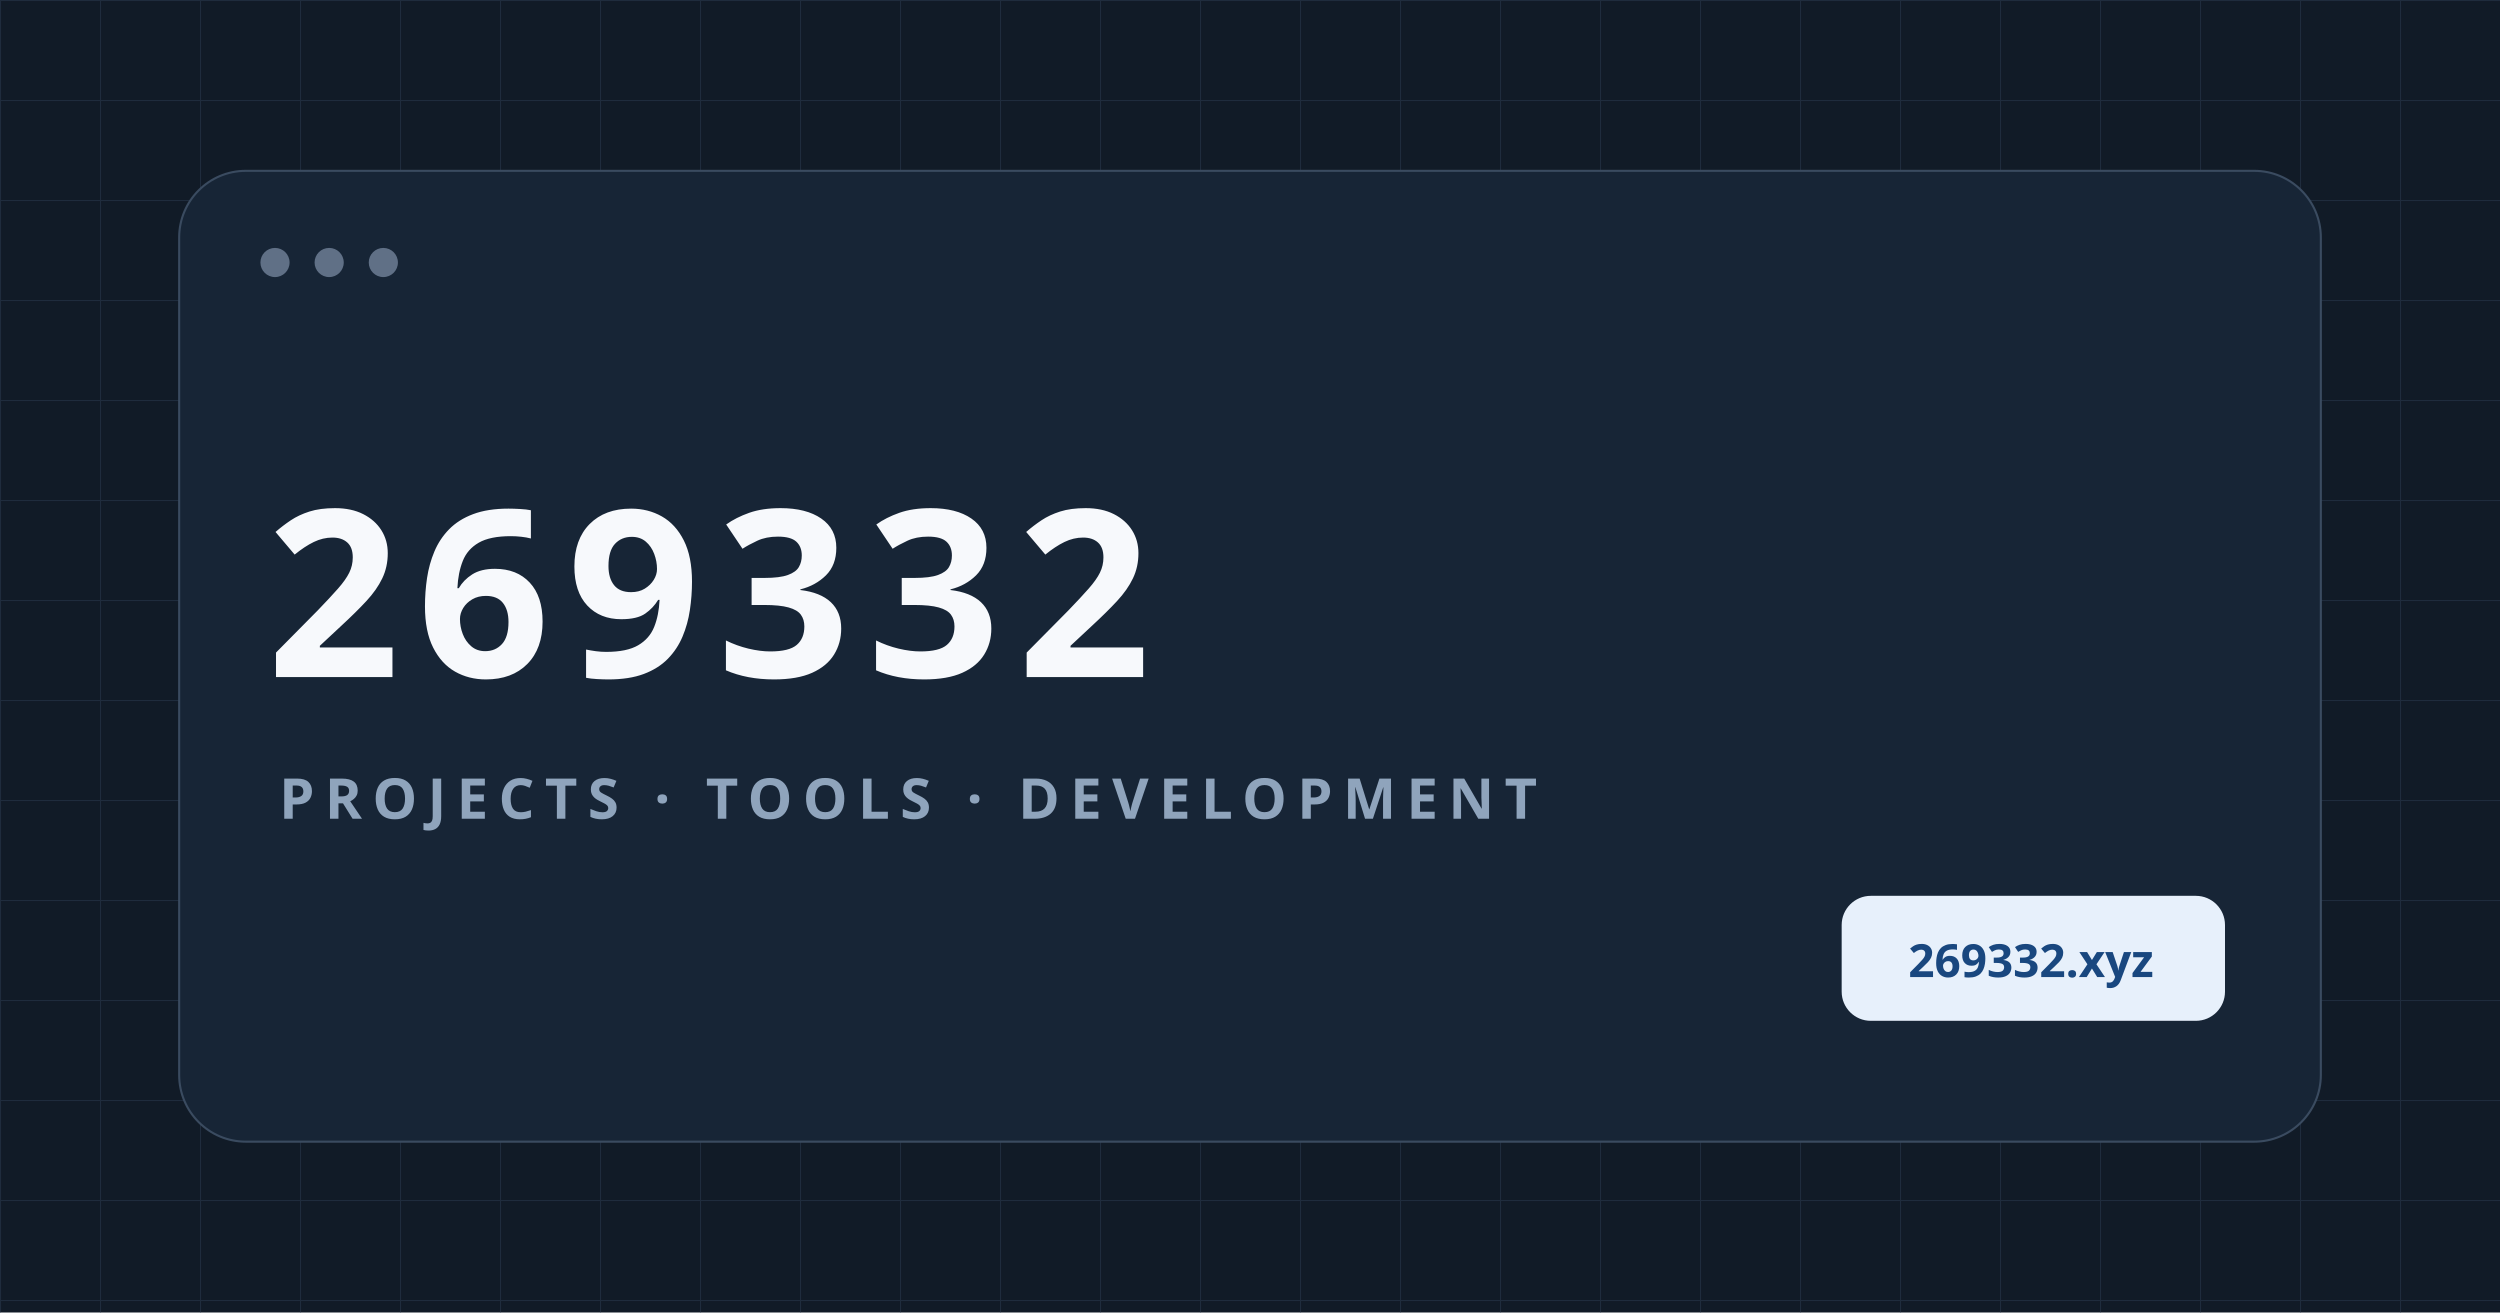
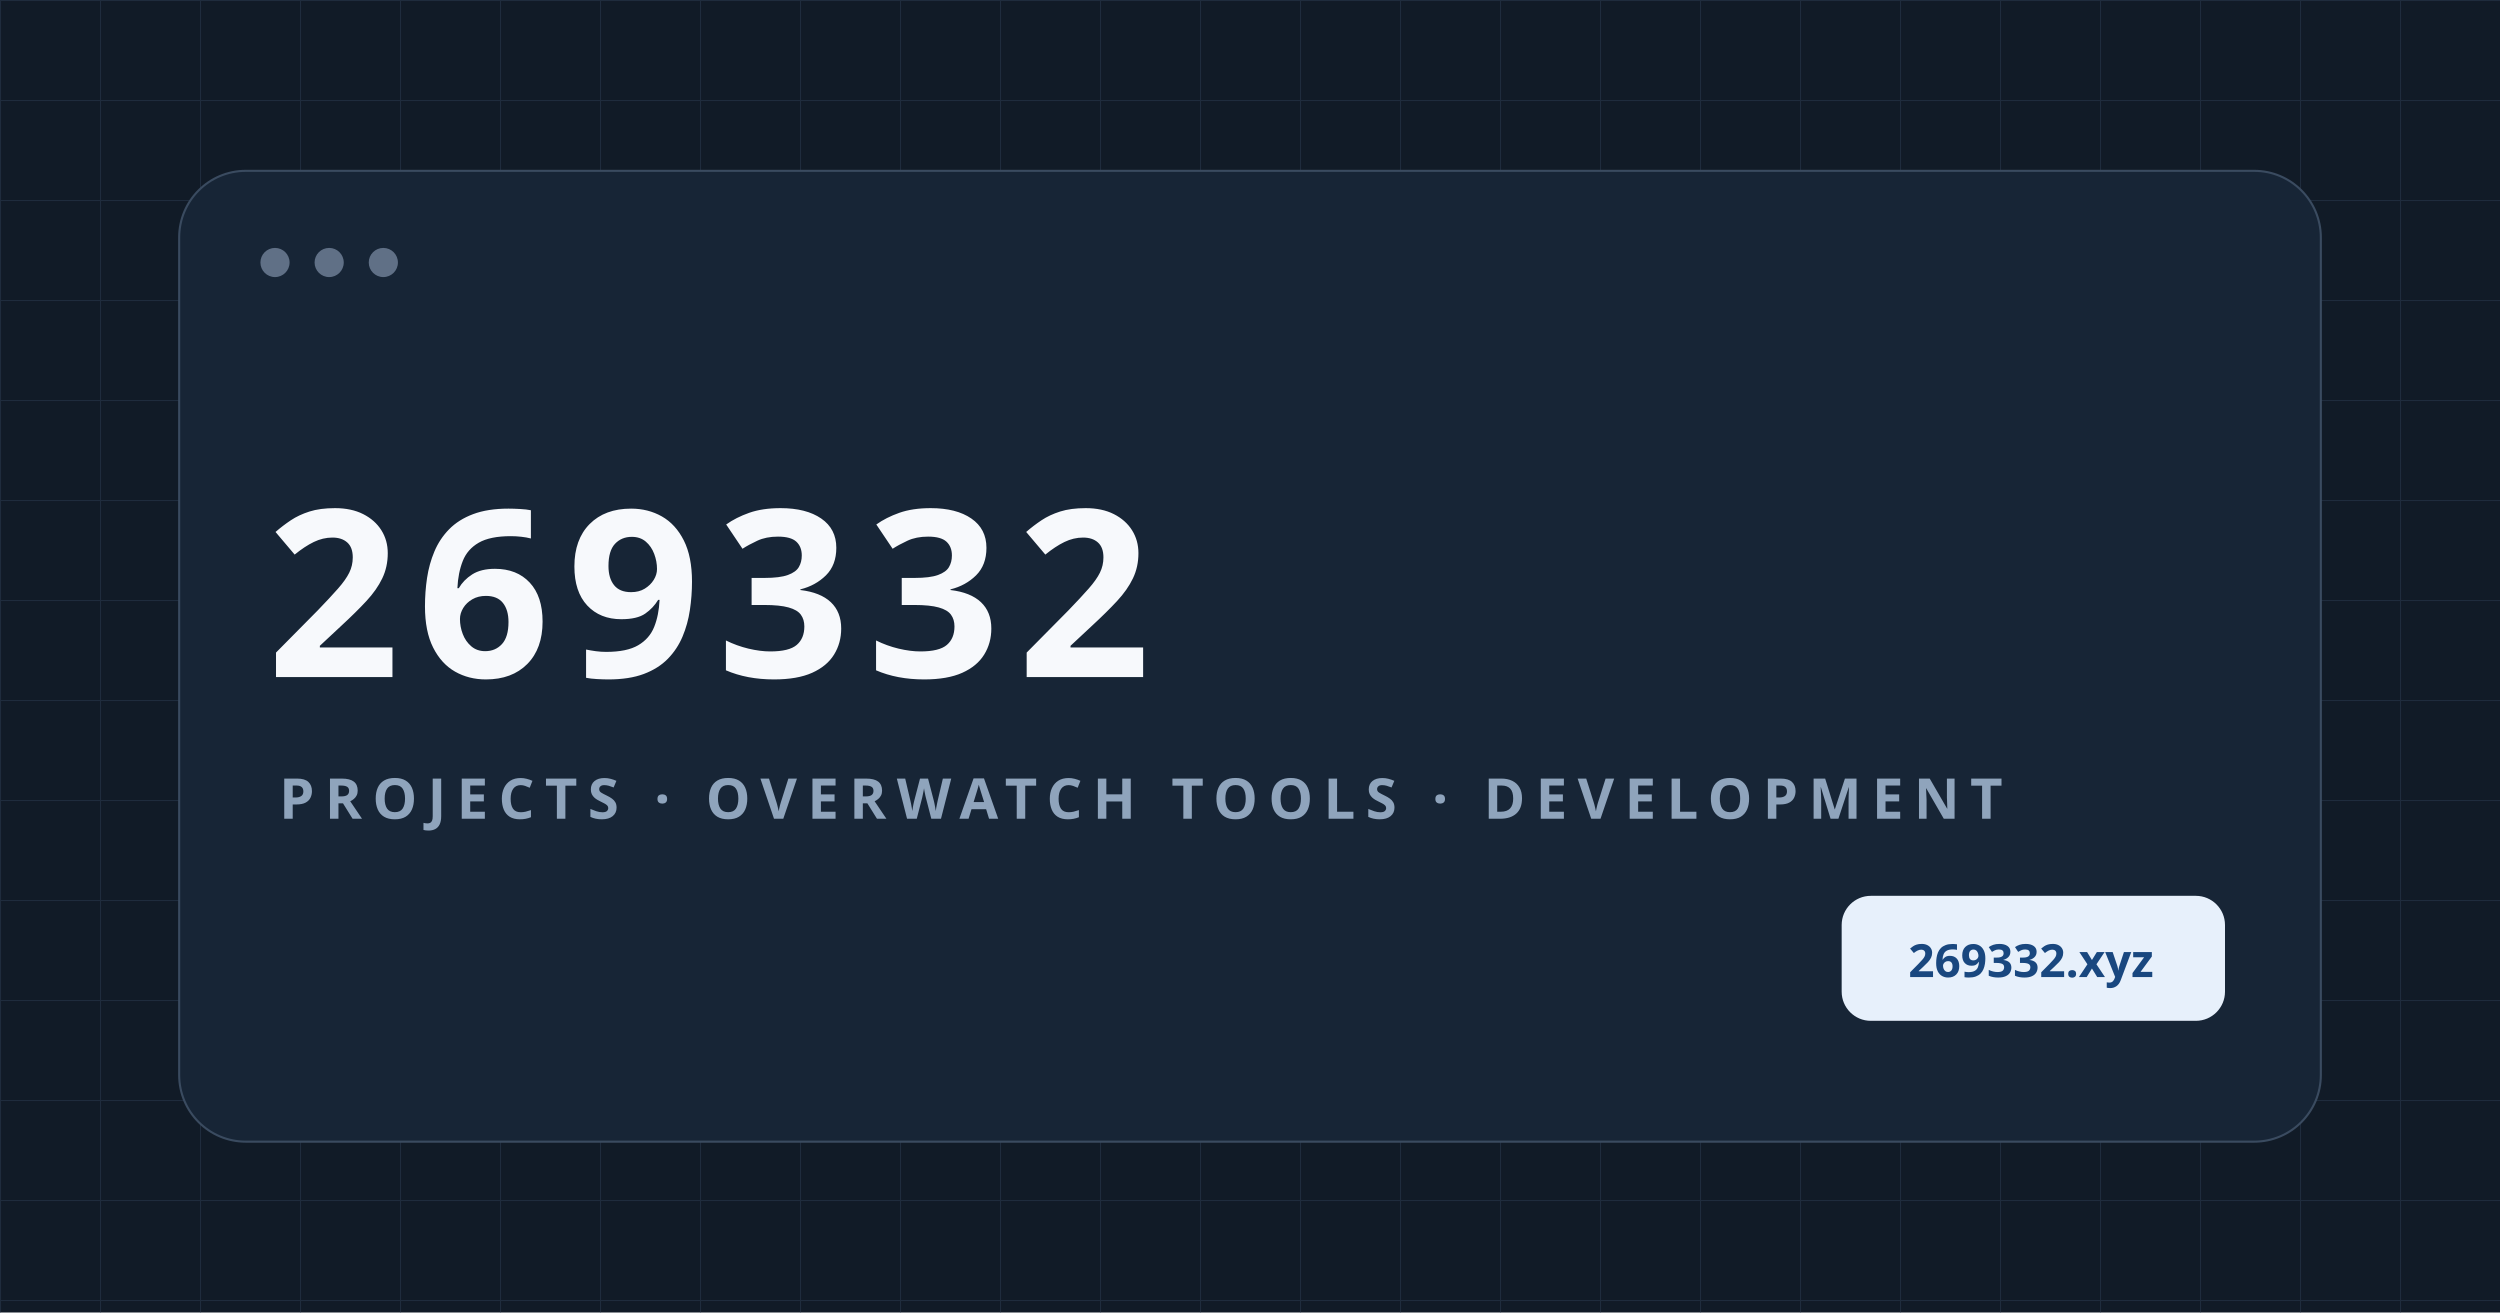
<svg xmlns="http://www.w3.org/2000/svg" width="1200" height="630" viewBox="0 0 1200 630" role="img" aria-labelledby="title desc">
  <defs>
    <pattern id="grid" width="48" height="48" patternUnits="userSpaceOnUse">
      <path d="M48 0H0V48" fill="none" stroke="#2a3a4e" stroke-width="1" />
    </pattern>
  </defs>
  <rect width="1200" height="630" fill="#111b27" />
  <rect width="1200" height="630" fill="url(#grid)" opacity="0.55" />
  <rect x="86" y="82" width="1028" height="466" rx="32" fill="#172536" stroke="#3a4b60" />
  <circle cx="132" cy="126" r="7" fill="#607086" />
  <circle cx="158" cy="126" r="7" fill="#607086" />
  <circle cx="184" cy="126" r="7" fill="#607086" />
  <text x="128" y="325" fill="#f7f9fc" font-family="system-ui, sans-serif" font-size="112" font-weight="700" letter-spacing="8">269332</text>
-   <text x="134" y="393" fill="#8fa4bc" font-family="system-ui, sans-serif" font-size="27" font-weight="600" letter-spacing="5">PROJECTS · TOOLS · DEVELOPMENT</text>
+   <text x="134" y="393" fill="#8fa4bc" font-family="system-ui, sans-serif" font-size="27" font-weight="600" letter-spacing="5">PROJECTS · OVERWATCH TOOLS · DEVELOPMENT</text>
  <rect x="884" y="430" width="184" height="60" rx="14" fill="#e7f0fb" />
  <text x="916" y="469" fill="#19477f" font-family="system-ui, sans-serif" font-size="22" font-weight="700">269332.xyz</text>
</svg>
